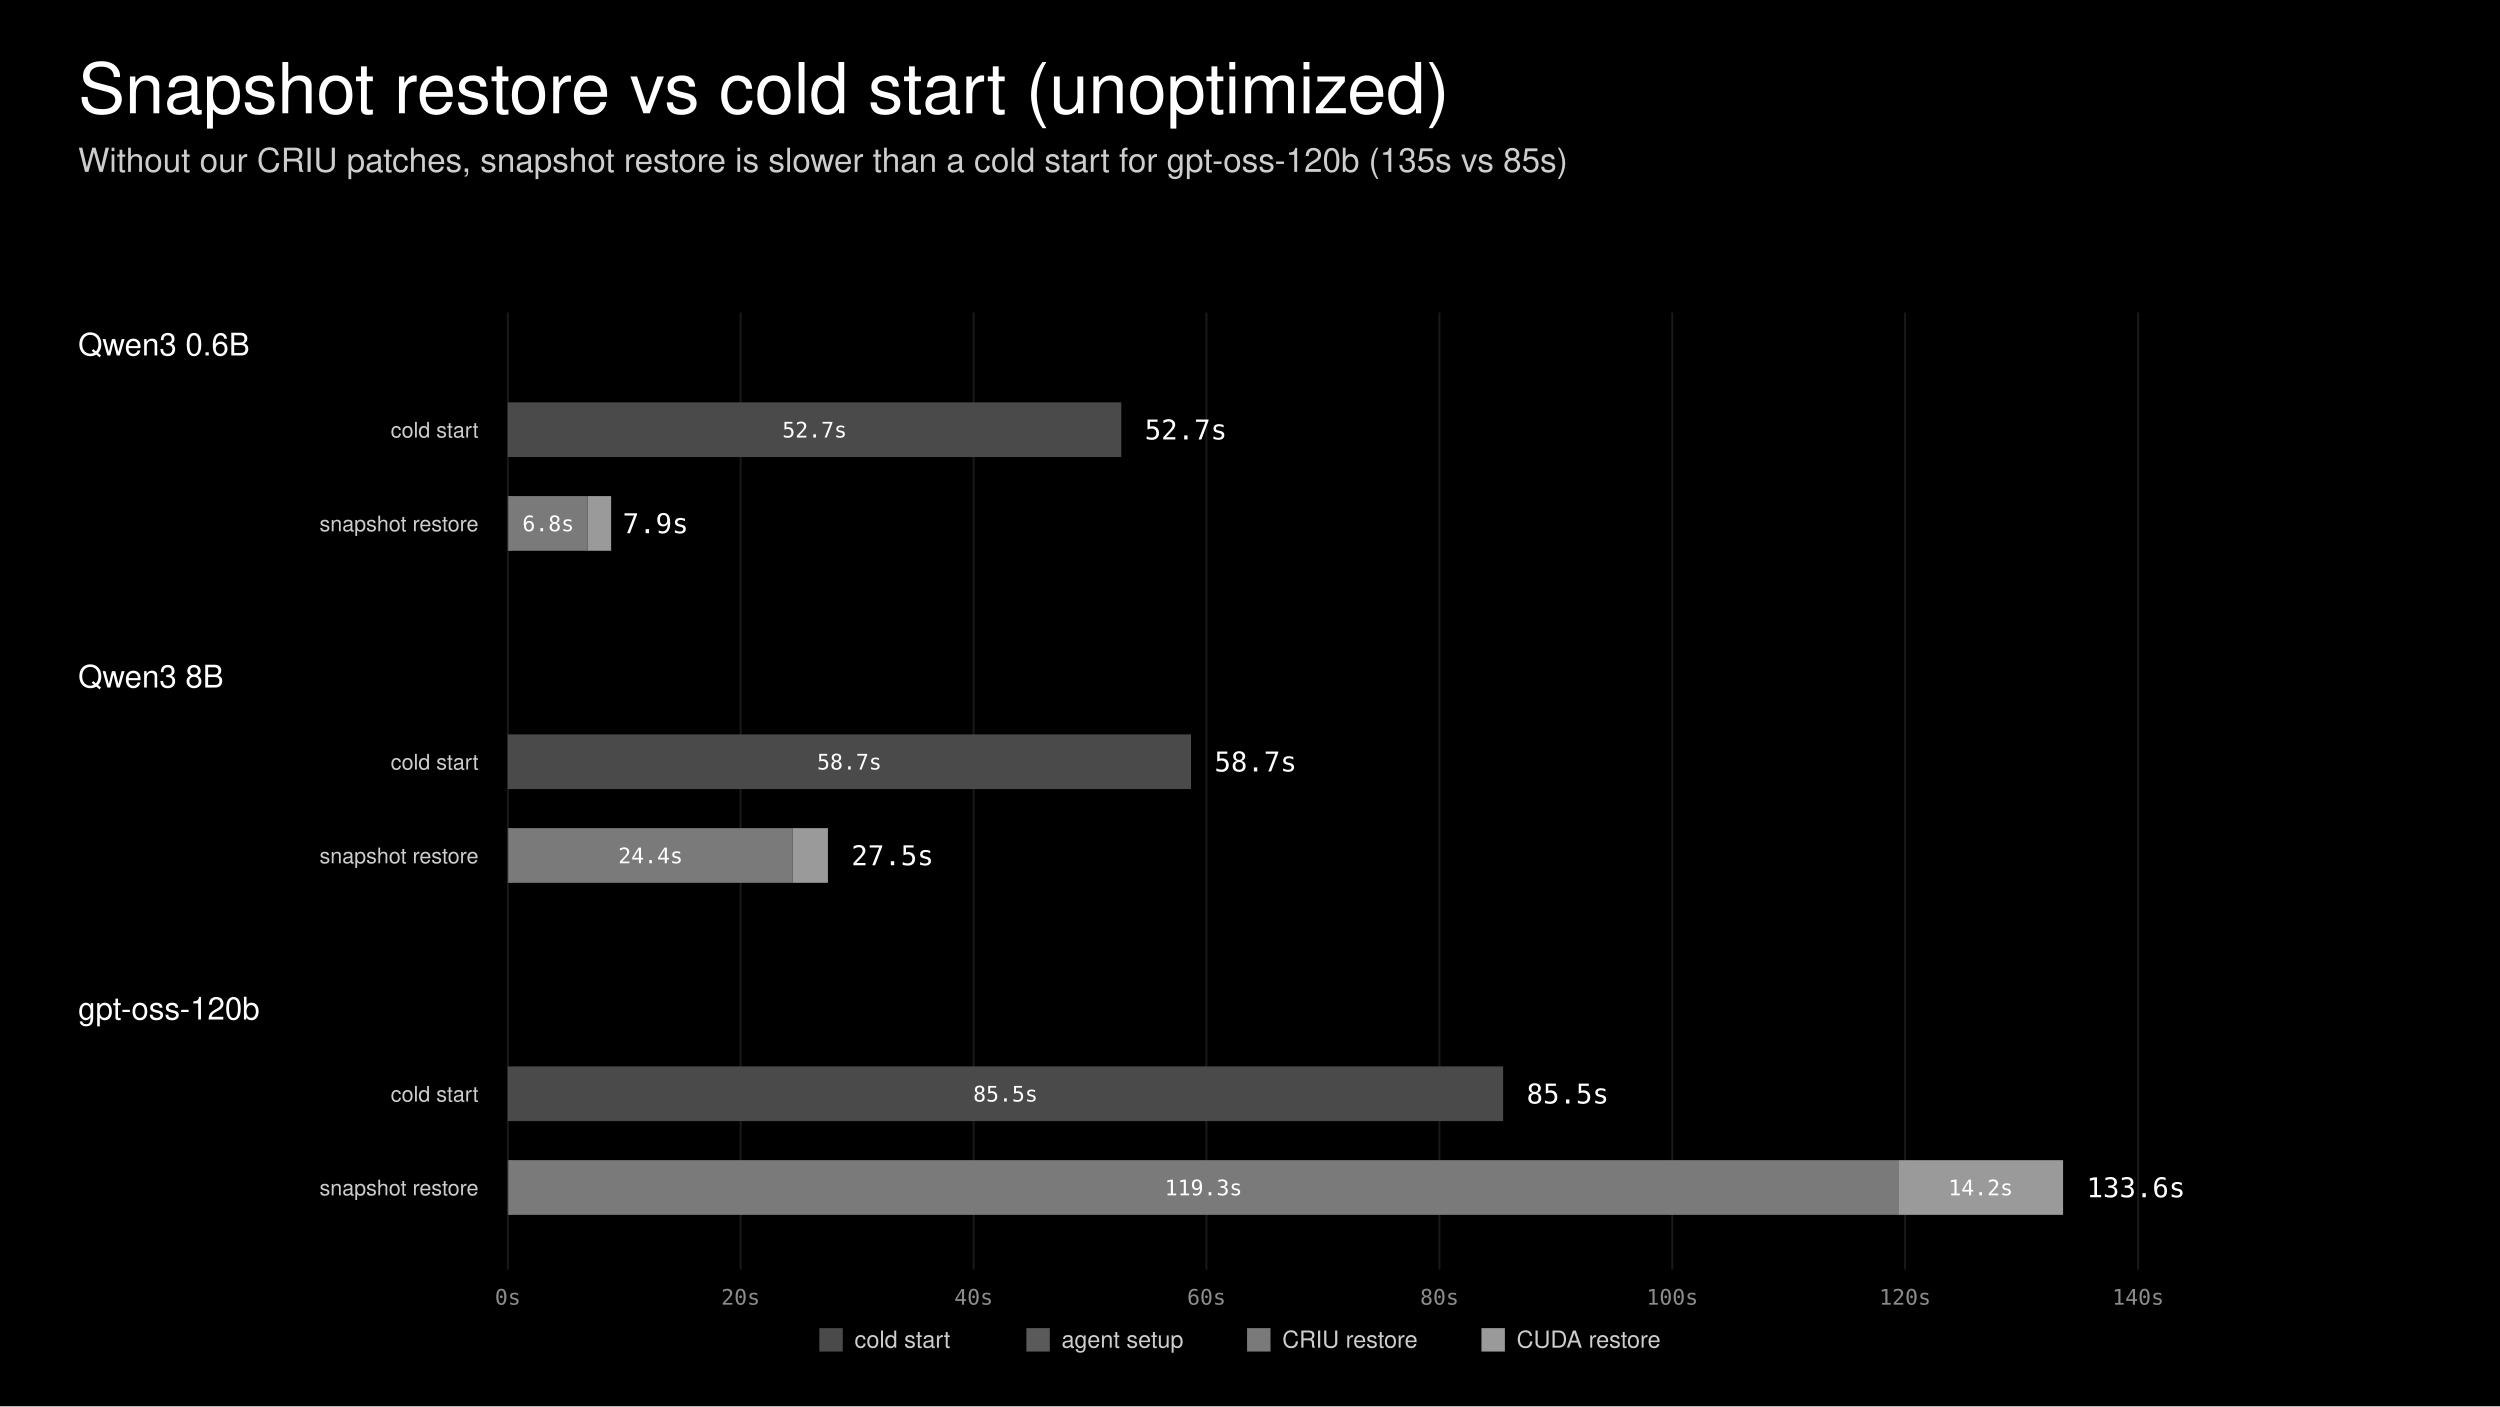
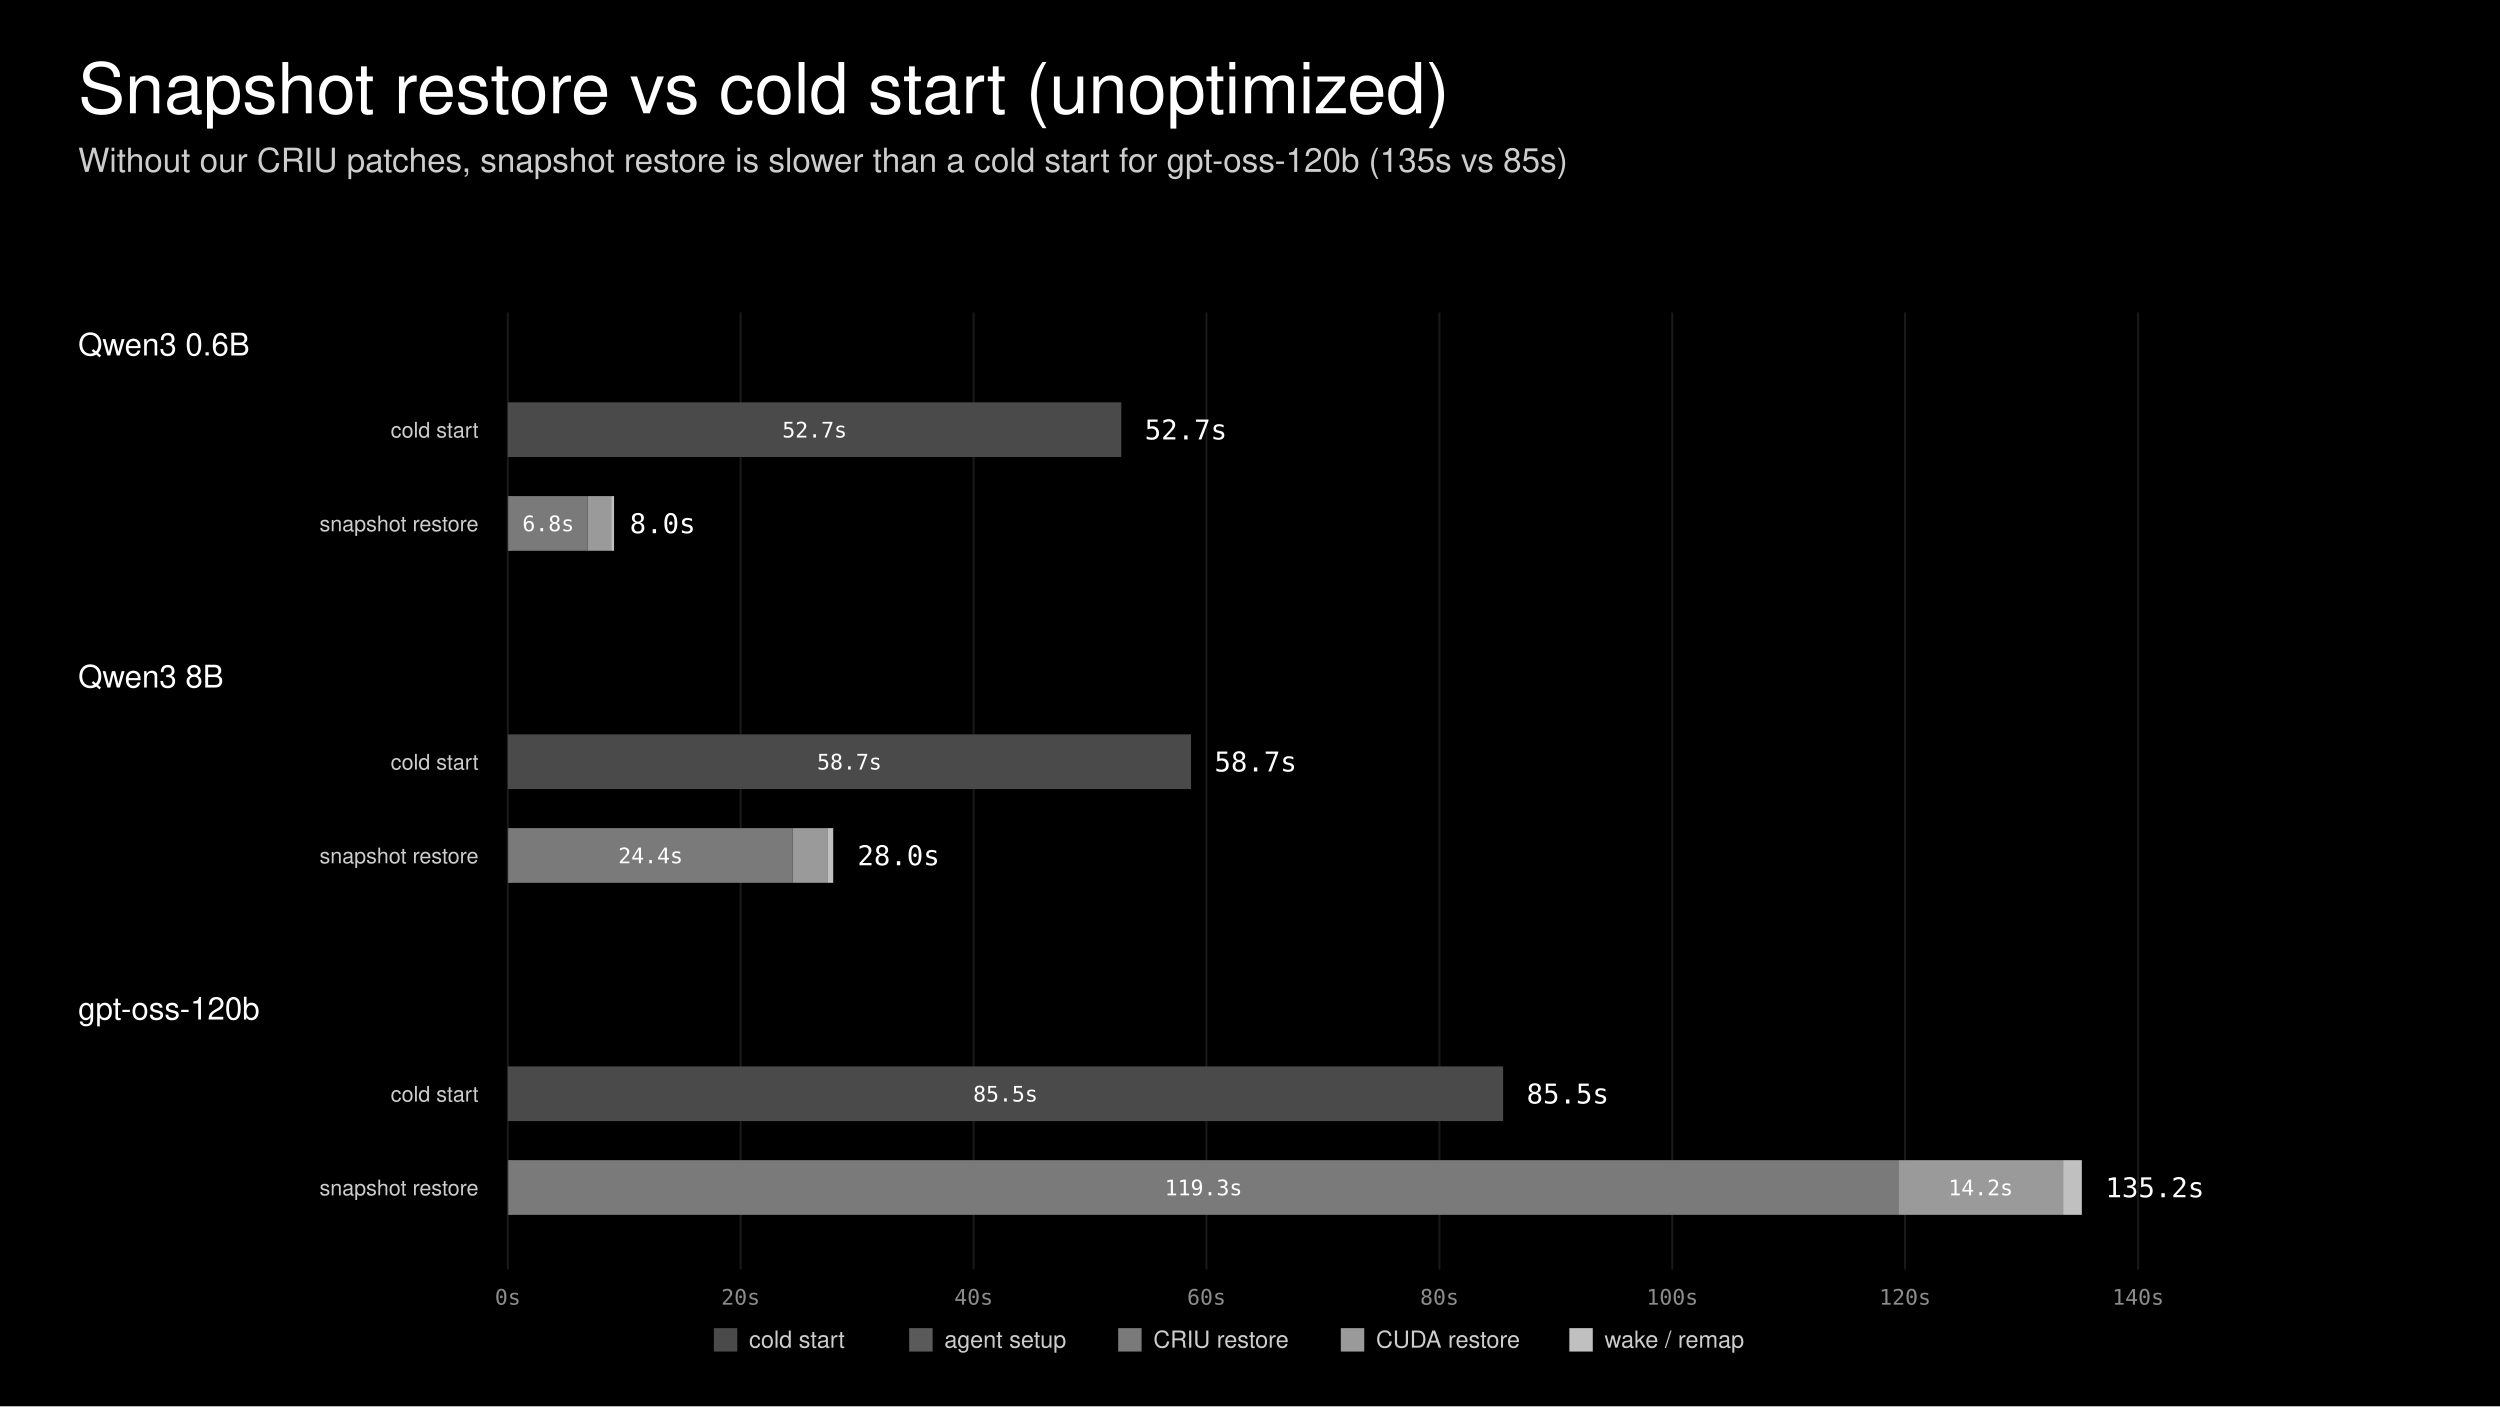
<svg xmlns="http://www.w3.org/2000/svg" width="1280" height="720" viewBox="0 0 1280 720">
  <rect width="1280" height="720" fill="#000000" />
  <style>
  .title { font-family: "Helvetica Neue", Helvetica, Geist, Arial, sans-serif; font-size: 36px; font-weight: 300; fill: #ffffff; }
  .subtitle { font-family: "Helvetica Neue", Helvetica, Geist, Arial, sans-serif; font-size: 17px; font-weight: 300; fill: #cdcdcd; }
  .model { font-family: Geist, "Helvetica Neue", Helvetica, Arial, sans-serif; font-size: 16px; font-weight: 500; fill: #ffffff; }
  .lane-label { font-family: Geist, "Helvetica Neue", Helvetica, Arial, sans-serif; font-size: 11px; font-weight: 400; fill: #cdcdcd; }
  .num { font-family: "Geist Mono", "SF Mono", Menlo, Consolas, monospace; font-size: 11px; font-weight: 500; fill: #ffffff; }
  .num-on-green { font-family: "Geist Mono", "SF Mono", Menlo, Consolas, monospace; font-size: 11px; font-weight: 600; fill: #000000; }
  .total { font-family: "Geist Mono", "SF Mono", Menlo, Consolas, monospace; font-size: 14px; font-weight: 500; fill: #ffffff; }
  .axis { font-family: "Geist Mono", "SF Mono", Menlo, Consolas, monospace; font-size: 11px; font-weight: 400; fill: #8c8c8c; }
  .legend { font-family: Geist, "Helvetica Neue", Helvetica, Arial, sans-serif; font-size: 12px; font-weight: 400; fill: #cdcdcd; }
</style>
  <text class="title" x="40" y="58">Snapshot restore vs cold start (unoptimized)</text>
  <text class="subtitle" x="40" y="88">Without our CRIU patches, snapshot restore is slower than a cold start for gpt-oss-120b (135s vs 85s)</text>
  <line x1="260.0" y1="160" x2="260.0" y2="650" stroke="#1a1a1a" stroke-width="1" />
  <text class="axis" x="260.0" y="668" text-anchor="middle">0s</text>
  <line x1="379.2" y1="160" x2="379.2" y2="650" stroke="#1a1a1a" stroke-width="1" />
  <text class="axis" x="379.2" y="668" text-anchor="middle">20s</text>
  <line x1="498.5" y1="160" x2="498.5" y2="650" stroke="#1a1a1a" stroke-width="1" />
  <text class="axis" x="498.5" y="668" text-anchor="middle">40s</text>
  <line x1="617.7" y1="160" x2="617.7" y2="650" stroke="#1a1a1a" stroke-width="1" />
  <text class="axis" x="617.7" y="668" text-anchor="middle">60s</text>
  <line x1="737.0" y1="160" x2="737.0" y2="650" stroke="#1a1a1a" stroke-width="1" />
  <text class="axis" x="737.0" y="668" text-anchor="middle">80s</text>
  <line x1="856.2" y1="160" x2="856.2" y2="650" stroke="#1a1a1a" stroke-width="1" />
  <text class="axis" x="856.2" y="668" text-anchor="middle">100s</text>
  <line x1="975.4" y1="160" x2="975.4" y2="650" stroke="#1a1a1a" stroke-width="1" />
  <text class="axis" x="975.4" y="668" text-anchor="middle">120s</text>
  <line x1="1094.7" y1="160" x2="1094.7" y2="650" stroke="#1a1a1a" stroke-width="1" />
  <text class="axis" x="1094.7" y="668" text-anchor="middle">140s</text>
  <text class="model" x="40" y="182">Qwen3 0.6B</text>
  <text class="lane-label" x="245" y="224.0" text-anchor="end">cold start</text>
  <text class="lane-label" x="245" y="272.0" text-anchor="end">snapshot restore</text>
  <rect x="260.0" y="206" width="314.1" height="28" fill="#4a4a4a" />
  <text class="num" x="417.1" y="224.0" text-anchor="middle">52.7s</text>
  <text class="total" x="586.1" y="225.0">52.7s</text>
  <rect x="260.0" y="254" width="2.0" height="28" fill="#5a5a5a" />
  <rect x="260.4" y="254" width="40.5" height="28" fill="#7a7a7a" />
  <text class="num" x="280.7" y="272.0" text-anchor="middle">6.8s</text>
  <rect x="300.9" y="254" width="12.0" height="28" fill="#9a9a9a" />
-   <text class="total" x="318.8" y="273.0">7.9s</text>
+   <rect x="312.9" y="254" width="1.5" height="28" fill="#c0c0c0" />
+   <text class="total" x="322.4" y="273.0">8.0s</text>
  <text class="model" x="40" y="352">Qwen3 8B</text>
  <text class="lane-label" x="245" y="394.0" text-anchor="end">cold start</text>
  <text class="lane-label" x="245" y="442.0" text-anchor="end">snapshot restore</text>
  <rect x="260.0" y="376" width="349.8" height="28" fill="#4a4a4a" />
  <text class="num" x="434.9" y="394.0" text-anchor="middle">58.7s</text>
  <text class="total" x="621.8" y="395.0">58.7s</text>
  <rect x="260.0" y="424" width="2.0" height="28" fill="#5a5a5a" />
  <rect x="260.4" y="424" width="145.4" height="28" fill="#7a7a7a" />
  <text class="num" x="333.1" y="442.0" text-anchor="middle">24.4s</text>
  <rect x="405.8" y="424" width="18.1" height="28" fill="#9a9a9a" />
-   <text class="total" x="435.9" y="443.0">27.5s</text>
+   <rect x="423.9" y="424" width="2.7" height="28" fill="#c0c0c0" />
+   <text class="total" x="439.0" y="443.0">28.0s</text>
  <text class="model" x="40" y="522">gpt-oss-120b</text>
  <text class="lane-label" x="245" y="564.0" text-anchor="end">cold start</text>
  <text class="lane-label" x="245" y="612.0" text-anchor="end">snapshot restore</text>
  <rect x="260.0" y="546" width="509.6" height="28" fill="#4a4a4a" />
  <text class="num" x="514.8" y="564.0" text-anchor="middle">85.5s</text>
  <text class="total" x="781.6" y="565.0">85.5s</text>
  <rect x="260.0" y="594" width="2.0" height="28" fill="#5a5a5a" />
  <rect x="260.5" y="594" width="711.4" height="28" fill="#7a7a7a" />
  <text class="num" x="616.2" y="612.0" text-anchor="middle">119.3s</text>
  <rect x="971.9" y="594" width="84.4" height="28" fill="#9a9a9a" />
  <text class="num" x="1014.1" y="612.0" text-anchor="middle">14.2s</text>
-   <text class="total" x="1068.3" y="613.0">133.6s</text>
-   <rect x="419.5" y="680" width="12" height="12" fill="#4a4a4a" />
-   <text class="legend" x="437.5" y="690">cold start</text>
-   <rect x="525.5" y="680" width="12" height="12" fill="#5a5a5a" />
-   <text class="legend" x="543.5" y="690">agent setup</text>
-   <rect x="638.5" y="680" width="12" height="12" fill="#7a7a7a" />
-   <text class="legend" x="656.5" y="690">CRIU restore</text>
-   <rect x="758.5" y="680" width="12" height="12" fill="#9a9a9a" />
-   <text class="legend" x="776.5" y="690">CUDA restore</text>
+   <rect x="1056.3" y="594" width="9.6" height="28" fill="#c0c0c0" />
+   <text class="total" x="1078.0" y="613.0">135.2s</text>
+   <rect x="365.5" y="680" width="12" height="12" fill="#4a4a4a" />
+   <text class="legend" x="383.5" y="690">cold start</text>
+   <rect x="465.5" y="680" width="12" height="12" fill="#5a5a5a" />
+   <text class="legend" x="483.5" y="690">agent setup</text>
+   <rect x="572.5" y="680" width="12" height="12" fill="#7a7a7a" />
+   <text class="legend" x="590.5" y="690">CRIU restore</text>
+   <rect x="686.5" y="680" width="12" height="12" fill="#9a9a9a" />
+   <text class="legend" x="704.5" y="690">CUDA restore</text>
+   <rect x="803.5" y="680" width="12" height="12" fill="#c0c0c0" />
+   <text class="legend" x="821.5" y="690">wake / remap</text>
</svg>
